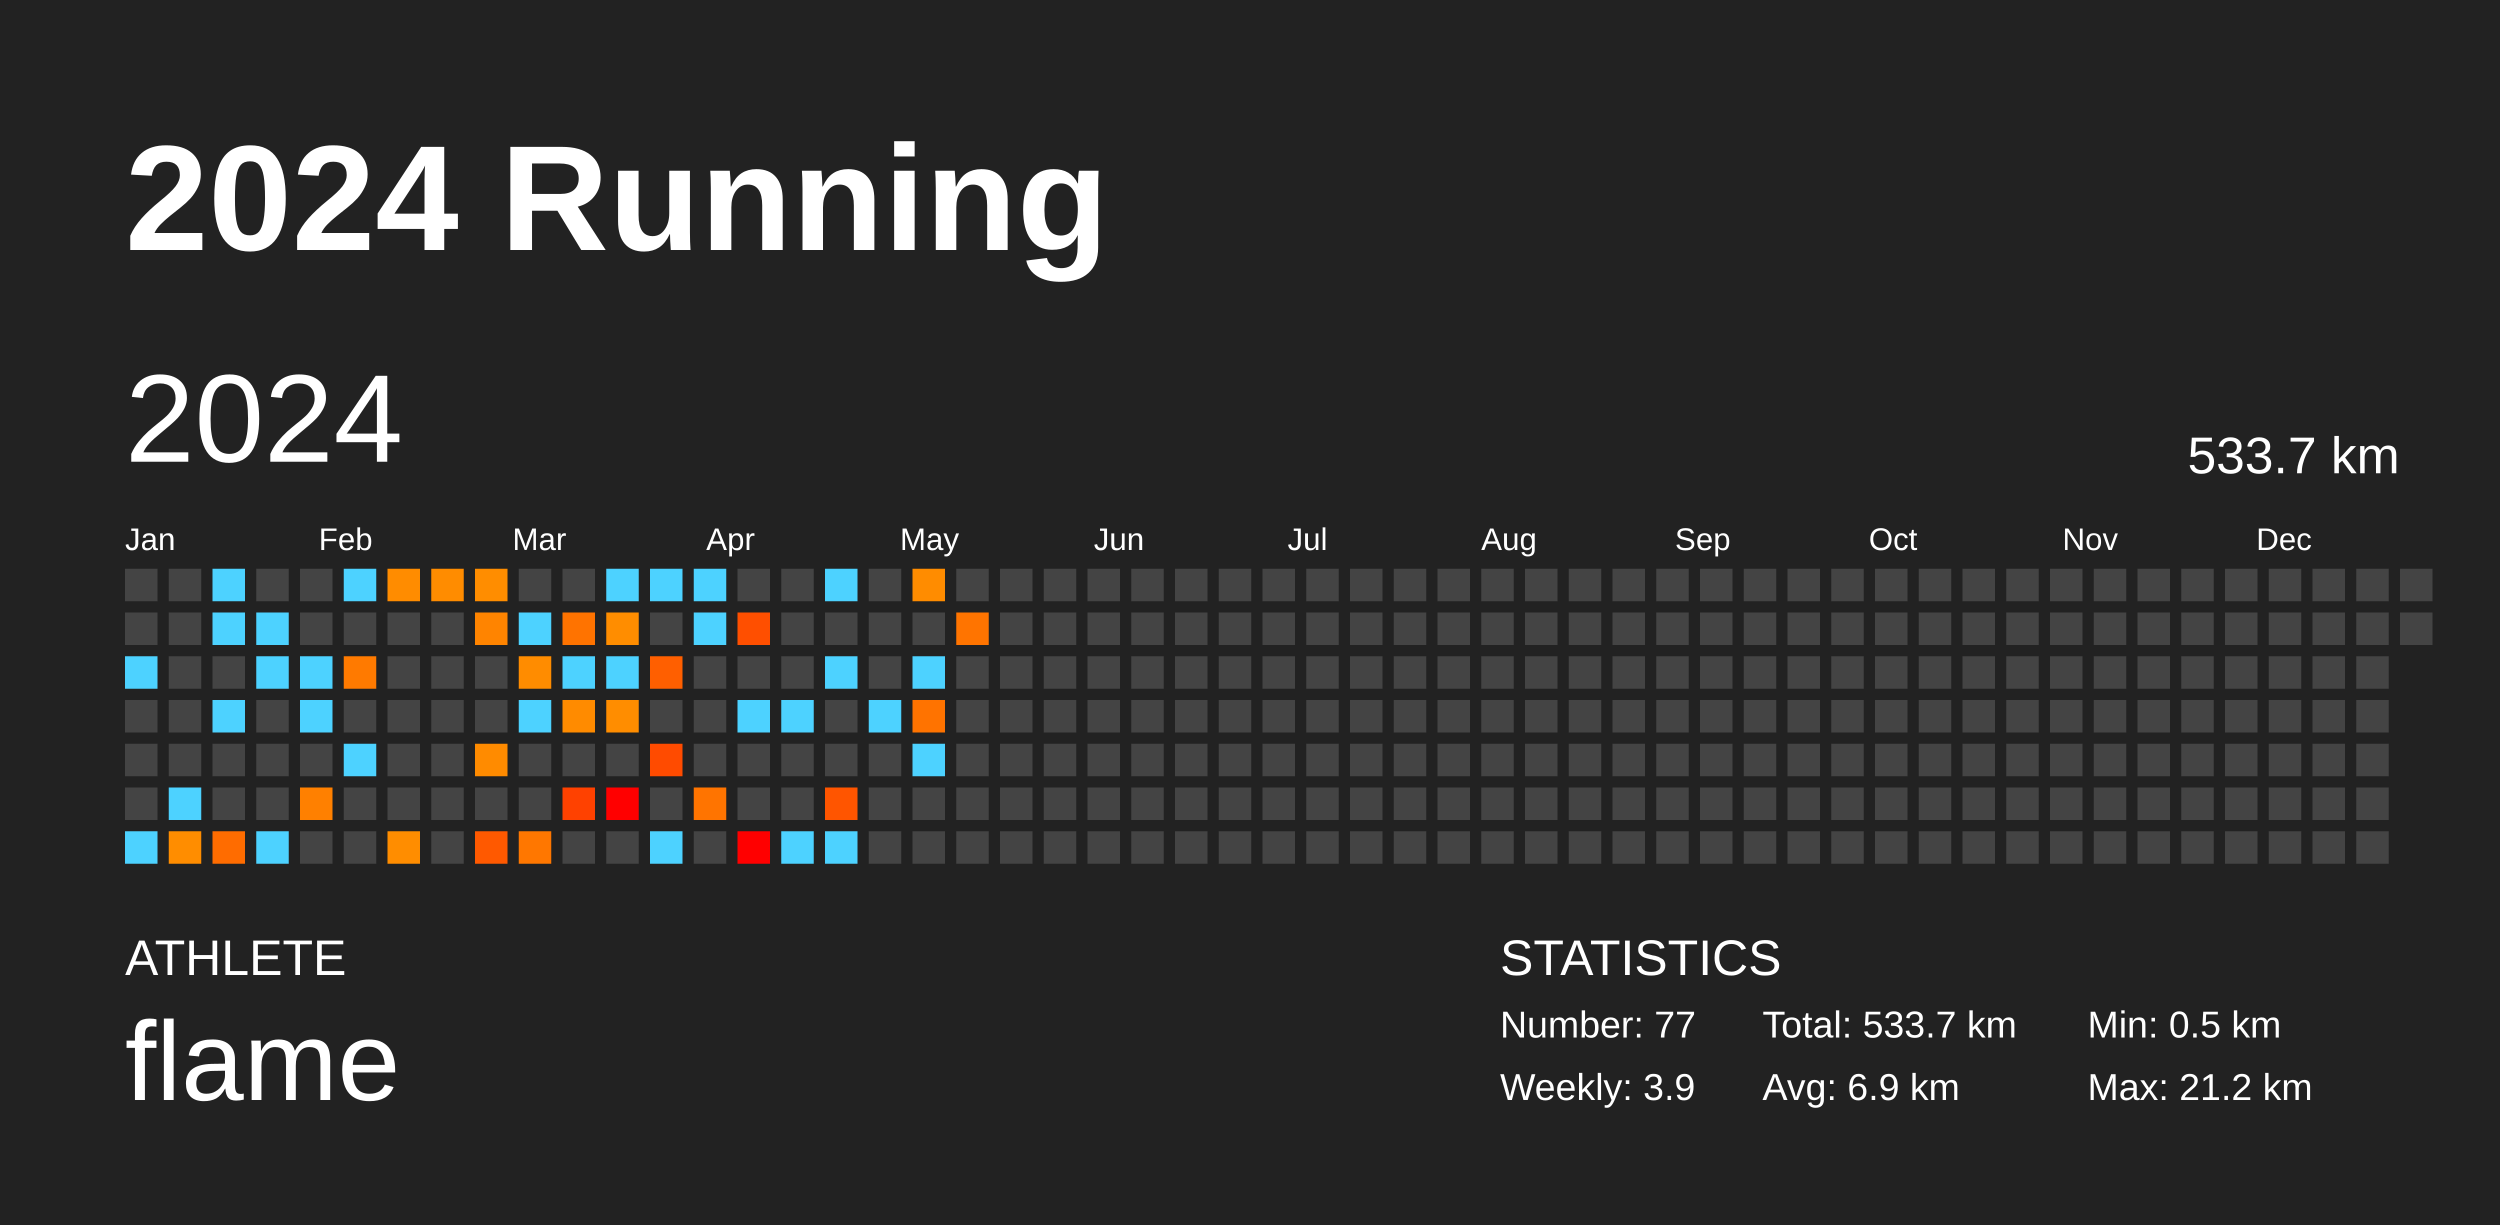
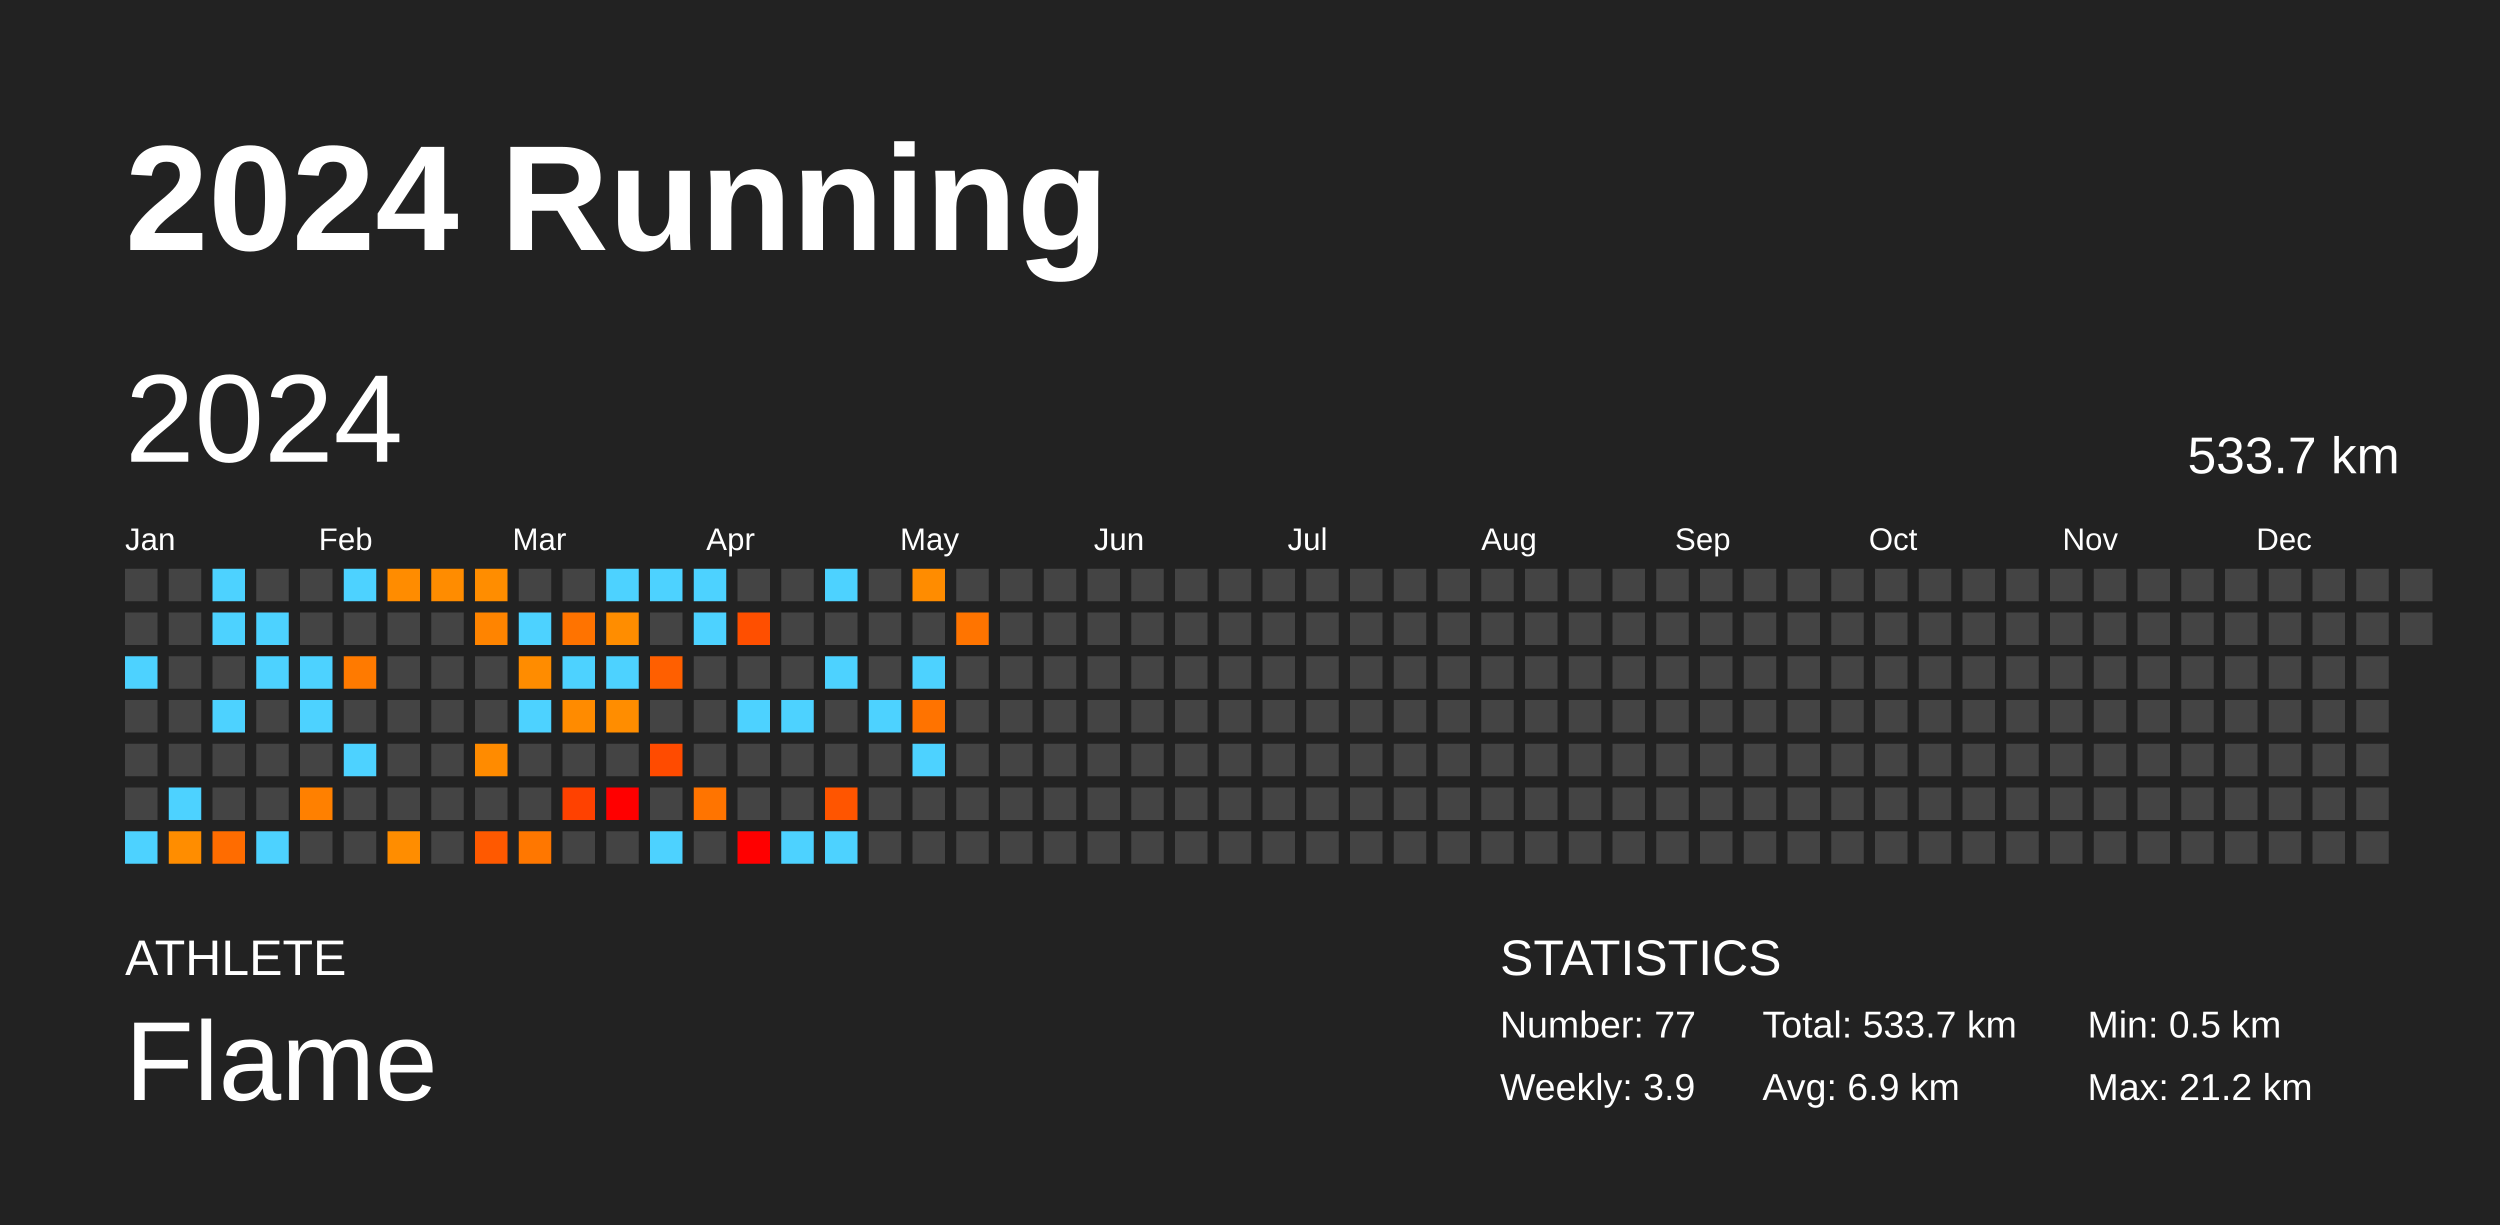
<svg xmlns="http://www.w3.org/2000/svg" baseProfile="full" height="98mm" version="1.1" viewBox="0,0,200,98" width="200mm">
  <defs />
  <rect fill="#222222" height="98" width="200" x="0" y="0" />
  <text fill="#FFFFFF" style="font-size:12px; font-family:Arial; font-weight:bold;" x="10" y="20">2024 Running</text>
  <text fill="#FFFFFF" style="font-size:4px; font-family:Arial" x="10" y="78">ATHLETE</text>
-   <text fill="#FFFFFF" style="font-size:9px; font-family:Arial" x="10" y="88">flame</text>
+   <text fill="#FFFFFF" style="font-size:9px; font-family:Arial" x="10" y="88">Flame</text>
  <text fill="#FFFFFF" style="font-size:4px; font-family:Arial" x="120" y="78">STATISTICS</text>
  <text fill="#FFFFFF" style="font-size:3px; font-family:Arial" x="120" y="83">Number: 77</text>
  <text fill="#FFFFFF" style="font-size:3px; font-family:Arial" x="120" y="88">Weekly: 3.9</text>
  <text fill="#FFFFFF" style="font-size:3px; font-family:Arial" x="141" y="83">Total: 533.7 km</text>
  <text fill="#FFFFFF" style="font-size:3px; font-family:Arial" x="141" y="88">Avg: 6.9 km</text>
  <text fill="#FFFFFF" style="font-size:3px; font-family:Arial" x="167" y="83">Min: 0.5 km</text>
  <text fill="#FFFFFF" style="font-size:3px; font-family:Arial" x="167" y="88">Max: 21.2 km</text>
  <text dominant-baseline="hanging" fill="#FFFFFF" style="font-size:10.0px; font-family:Arial;" x="10" y="30">2024</text>
  <text dominant-baseline="hanging" fill="#FFFFFF" style="font-size:4.125px; font-family:Arial;" x="175" y="35">533.7 km</text>
  <text fill="#FFFFFF" style="font-size:2.5px; font-family:Arial" x="10.0" y="44">Jan</text>
  <text fill="#FFFFFF" style="font-size:2.5px; font-family:Arial" x="25.5" y="44">Feb</text>
  <text fill="#FFFFFF" style="font-size:2.5px; font-family:Arial" x="41.0" y="44">Mar</text>
  <text fill="#FFFFFF" style="font-size:2.5px; font-family:Arial" x="56.5" y="44">Apr</text>
  <text fill="#FFFFFF" style="font-size:2.5px; font-family:Arial" x="72.0" y="44">May</text>
  <text fill="#FFFFFF" style="font-size:2.5px; font-family:Arial" x="87.5" y="44">Jun</text>
  <text fill="#FFFFFF" style="font-size:2.5px; font-family:Arial" x="103.0" y="44">Jul</text>
  <text fill="#FFFFFF" style="font-size:2.5px; font-family:Arial" x="118.5" y="44">Aug</text>
  <text fill="#FFFFFF" style="font-size:2.5px; font-family:Arial" x="134.0" y="44">Sep</text>
  <text fill="#FFFFFF" style="font-size:2.5px; font-family:Arial" x="149.5" y="44">Oct</text>
  <text fill="#FFFFFF" style="font-size:2.5px; font-family:Arial" x="165.0" y="44">Nov</text>
  <text fill="#FFFFFF" style="font-size:2.5px; font-family:Arial" x="180.5" y="44">Dec</text>
  <rect fill="#444444" height="2.6" width="2.6" x="10.0" y="45.5" />
  <rect fill="#444444" height="2.6" width="2.6" x="10.0" y="49.0" />
  <rect fill="#4dd2ff" height="2.6" width="2.6" x="10.0" y="52.5" />
  <rect fill="#444444" height="2.6" width="2.6" x="10.0" y="56.0" />
  <rect fill="#444444" height="2.6" width="2.6" x="10.0" y="59.5" />
  <rect fill="#444444" height="2.6" width="2.6" x="10.0" y="63.0" />
  <rect fill="#4dd2ff" height="2.6" width="2.6" x="10.0" y="66.5" />
  <rect fill="#444444" height="2.6" width="2.6" x="13.5" y="45.5" />
  <rect fill="#444444" height="2.6" width="2.6" x="13.5" y="49.0" />
  <rect fill="#444444" height="2.6" width="2.6" x="13.5" y="52.5" />
  <rect fill="#444444" height="2.6" width="2.6" x="13.5" y="56.0" />
  <rect fill="#444444" height="2.6" width="2.6" x="13.5" y="59.5" />
  <rect fill="#4dd2ff" height="2.6" width="2.6" x="13.5" y="63.0" />
  <rect fill="#ff8d00" height="2.6" width="2.6" x="13.5" y="66.5" />
  <rect fill="#4dd2ff" height="2.6" width="2.6" x="17.0" y="45.5" />
  <rect fill="#4dd2ff" height="2.6" width="2.6" x="17.0" y="49.0" />
  <rect fill="#444444" height="2.6" width="2.6" x="17.0" y="52.5" />
  <rect fill="#4dd2ff" height="2.6" width="2.6" x="17.0" y="56.0" />
  <rect fill="#444444" height="2.6" width="2.6" x="17.0" y="59.5" />
  <rect fill="#444444" height="2.6" width="2.6" x="17.0" y="63.0" />
  <rect fill="#ff6c00" height="2.6" width="2.6" x="17.0" y="66.5" />
  <rect fill="#444444" height="2.6" width="2.6" x="20.5" y="45.5" />
  <rect fill="#4dd2ff" height="2.6" width="2.6" x="20.5" y="49.0" />
  <rect fill="#4dd2ff" height="2.6" width="2.6" x="20.5" y="52.5" />
  <rect fill="#444444" height="2.6" width="2.6" x="20.5" y="56.0" />
  <rect fill="#444444" height="2.6" width="2.6" x="20.5" y="59.5" />
  <rect fill="#444444" height="2.6" width="2.6" x="20.5" y="63.0" />
  <rect fill="#4dd2ff" height="2.6" width="2.6" x="20.5" y="66.5" />
  <rect fill="#444444" height="2.6" width="2.6" x="24.0" y="45.5" />
  <rect fill="#444444" height="2.6" width="2.6" x="24.0" y="49.0" />
  <rect fill="#4dd2ff" height="2.6" width="2.6" x="24.0" y="52.5" />
  <rect fill="#4dd2ff" height="2.6" width="2.6" x="24.0" y="56.0" />
  <rect fill="#444444" height="2.6" width="2.6" x="24.0" y="59.5" />
  <rect fill="#ff8000" height="2.6" width="2.6" x="24.0" y="63.0" />
  <rect fill="#444444" height="2.6" width="2.6" x="24.0" y="66.5" />
  <rect fill="#4dd2ff" height="2.6" width="2.6" x="27.5" y="45.5" />
  <rect fill="#444444" height="2.6" width="2.6" x="27.5" y="49.0" />
  <rect fill="#ff7a00" height="2.6" width="2.6" x="27.5" y="52.5" />
  <rect fill="#444444" height="2.6" width="2.6" x="27.5" y="56.0" />
  <rect fill="#4dd2ff" height="2.6" width="2.6" x="27.5" y="59.5" />
  <rect fill="#444444" height="2.6" width="2.6" x="27.5" y="63.0" />
  <rect fill="#444444" height="2.6" width="2.6" x="27.5" y="66.5" />
  <rect fill="#ff8c00" height="2.6" width="2.6" x="31.0" y="45.5" />
  <rect fill="#444444" height="2.6" width="2.6" x="31.0" y="49.0" />
  <rect fill="#444444" height="2.6" width="2.6" x="31.0" y="52.5" />
  <rect fill="#444444" height="2.6" width="2.6" x="31.0" y="56.0" />
  <rect fill="#444444" height="2.6" width="2.6" x="31.0" y="59.5" />
  <rect fill="#444444" height="2.6" width="2.6" x="31.0" y="63.0" />
  <rect fill="#ff8d00" height="2.6" width="2.6" x="31.0" y="66.5" />
  <rect fill="#ff8c00" height="2.6" width="2.6" x="34.5" y="45.5" />
  <rect fill="#444444" height="2.6" width="2.6" x="34.5" y="49.0" />
  <rect fill="#444444" height="2.6" width="2.6" x="34.5" y="52.5" />
  <rect fill="#444444" height="2.6" width="2.6" x="34.5" y="56.0" />
  <rect fill="#444444" height="2.6" width="2.6" x="34.5" y="59.5" />
  <rect fill="#444444" height="2.6" width="2.6" x="34.5" y="63.0" />
  <rect fill="#444444" height="2.6" width="2.6" x="34.5" y="66.5" />
  <rect fill="#ff8d00" height="2.6" width="2.6" x="38.0" y="45.5" />
  <rect fill="#ff8400" height="2.6" width="2.6" x="38.0" y="49.0" />
  <rect fill="#444444" height="2.6" width="2.6" x="38.0" y="52.5" />
  <rect fill="#444444" height="2.6" width="2.6" x="38.0" y="56.0" />
  <rect fill="#ff8b00" height="2.6" width="2.6" x="38.0" y="59.5" />
  <rect fill="#444444" height="2.6" width="2.6" x="38.0" y="63.0" />
  <rect fill="#ff5900" height="2.6" width="2.6" x="38.0" y="66.5" />
  <rect fill="#444444" height="2.6" width="2.6" x="41.5" y="45.5" />
  <rect fill="#4dd2ff" height="2.6" width="2.6" x="41.5" y="49.0" />
  <rect fill="#ff8c00" height="2.6" width="2.6" x="41.5" y="52.5" />
  <rect fill="#4dd2ff" height="2.6" width="2.6" x="41.5" y="56.0" />
  <rect fill="#444444" height="2.6" width="2.6" x="41.5" y="59.5" />
  <rect fill="#444444" height="2.6" width="2.6" x="41.5" y="63.0" />
  <rect fill="#ff7700" height="2.6" width="2.6" x="41.5" y="66.5" />
  <rect fill="#444444" height="2.6" width="2.6" x="45.0" y="45.5" />
  <rect fill="#ff7300" height="2.6" width="2.6" x="45.0" y="49.0" />
  <rect fill="#4dd2ff" height="2.6" width="2.6" x="45.0" y="52.5" />
  <rect fill="#ff8b00" height="2.6" width="2.6" x="45.0" y="56.0" />
  <rect fill="#444444" height="2.6" width="2.6" x="45.0" y="59.5" />
  <rect fill="#ff4100" height="2.6" width="2.6" x="45.0" y="63.0" />
  <rect fill="#444444" height="2.6" width="2.6" x="45.0" y="66.5" />
  <rect fill="#4dd2ff" height="2.6" width="2.6" x="48.5" y="45.5" />
  <rect fill="#ff8d00" height="2.6" width="2.6" x="48.5" y="49.0" />
  <rect fill="#4dd2ff" height="2.6" width="2.6" x="48.5" y="52.5" />
  <rect fill="#ff8d00" height="2.6" width="2.6" x="48.5" y="56.0" />
  <rect fill="#444444" height="2.6" width="2.6" x="48.5" y="59.5" />
  <rect fill="red" height="2.6" width="2.6" x="48.5" y="63.0" />
  <rect fill="#444444" height="2.6" width="2.6" x="48.5" y="66.5" />
  <rect fill="#4dd2ff" height="2.6" width="2.6" x="52.0" y="45.5" />
  <rect fill="#444444" height="2.6" width="2.6" x="52.0" y="49.0" />
  <rect fill="#ff5f00" height="2.6" width="2.6" x="52.0" y="52.5" />
  <rect fill="#444444" height="2.6" width="2.6" x="52.0" y="56.0" />
  <rect fill="#ff4b00" height="2.6" width="2.6" x="52.0" y="59.5" />
  <rect fill="#444444" height="2.6" width="2.6" x="52.0" y="63.0" />
  <rect fill="#4dd2ff" height="2.6" width="2.6" x="52.0" y="66.5" />
  <rect fill="#4dd2ff" height="2.6" width="2.6" x="55.5" y="45.5" />
  <rect fill="#4dd2ff" height="2.6" width="2.6" x="55.5" y="49.0" />
  <rect fill="#444444" height="2.6" width="2.6" x="55.5" y="52.5" />
  <rect fill="#444444" height="2.6" width="2.6" x="55.5" y="56.0" />
  <rect fill="#444444" height="2.6" width="2.6" x="55.5" y="59.5" />
  <rect fill="#ff7400" height="2.6" width="2.6" x="55.5" y="63.0" />
  <rect fill="#444444" height="2.6" width="2.6" x="55.5" y="66.5" />
  <rect fill="#444444" height="2.6" width="2.6" x="59.0" y="45.5" />
  <rect fill="#ff4f00" height="2.6" width="2.6" x="59.0" y="49.0" />
  <rect fill="#444444" height="2.6" width="2.6" x="59.0" y="52.5" />
  <rect fill="#4dd2ff" height="2.6" width="2.6" x="59.0" y="56.0" />
  <rect fill="#444444" height="2.6" width="2.6" x="59.0" y="59.5" />
  <rect fill="#444444" height="2.6" width="2.6" x="59.0" y="63.0" />
  <rect fill="red" height="2.6" width="2.6" x="59.0" y="66.5" />
  <rect fill="#444444" height="2.6" width="2.6" x="62.5" y="45.5" />
  <rect fill="#444444" height="2.6" width="2.6" x="62.5" y="49.0" />
  <rect fill="#444444" height="2.6" width="2.6" x="62.5" y="52.5" />
  <rect fill="#4dd2ff" height="2.6" width="2.6" x="62.5" y="56.0" />
  <rect fill="#444444" height="2.6" width="2.6" x="62.5" y="59.5" />
  <rect fill="#444444" height="2.6" width="2.6" x="62.5" y="63.0" />
  <rect fill="#4dd2ff" height="2.6" width="2.6" x="62.5" y="66.5" />
  <rect fill="#4dd2ff" height="2.6" width="2.6" x="66.0" y="45.5" />
  <rect fill="#444444" height="2.6" width="2.6" x="66.0" y="49.0" />
  <rect fill="#4dd2ff" height="2.6" width="2.6" x="66.0" y="52.5" />
  <rect fill="#444444" height="2.6" width="2.6" x="66.0" y="56.0" />
  <rect fill="#444444" height="2.6" width="2.6" x="66.0" y="59.5" />
  <rect fill="#ff5500" height="2.6" width="2.6" x="66.0" y="63.0" />
  <rect fill="#4dd2ff" height="2.6" width="2.6" x="66.0" y="66.5" />
  <rect fill="#444444" height="2.6" width="2.6" x="69.5" y="45.5" />
  <rect fill="#444444" height="2.6" width="2.6" x="69.5" y="49.0" />
  <rect fill="#444444" height="2.6" width="2.6" x="69.5" y="52.5" />
  <rect fill="#4dd2ff" height="2.6" width="2.6" x="69.5" y="56.0" />
  <rect fill="#444444" height="2.6" width="2.6" x="69.5" y="59.5" />
  <rect fill="#444444" height="2.6" width="2.6" x="69.5" y="63.0" />
  <rect fill="#444444" height="2.6" width="2.6" x="69.5" y="66.5" />
  <rect fill="#ff8c00" height="2.6" width="2.6" x="73.0" y="45.5" />
  <rect fill="#444444" height="2.6" width="2.6" x="73.0" y="49.0" />
  <rect fill="#4dd2ff" height="2.6" width="2.6" x="73.0" y="52.5" />
  <rect fill="#ff7300" height="2.6" width="2.6" x="73.0" y="56.0" />
  <rect fill="#4dd2ff" height="2.6" width="2.6" x="73.0" y="59.5" />
  <rect fill="#444444" height="2.6" width="2.6" x="73.0" y="63.0" />
  <rect fill="#444444" height="2.6" width="2.6" x="73.0" y="66.5" />
  <rect fill="#444444" height="2.6" width="2.6" x="76.5" y="45.5" />
  <rect fill="#ff7400" height="2.6" width="2.6" x="76.5" y="49.0" />
  <rect fill="#444444" height="2.6" width="2.6" x="76.5" y="52.5" />
  <rect fill="#444444" height="2.6" width="2.6" x="76.5" y="56.0" />
  <rect fill="#444444" height="2.6" width="2.6" x="76.5" y="59.5" />
  <rect fill="#444444" height="2.6" width="2.6" x="76.5" y="63.0" />
  <rect fill="#444444" height="2.6" width="2.6" x="76.5" y="66.5" />
  <rect fill="#444444" height="2.6" width="2.6" x="80.0" y="45.5" />
  <rect fill="#444444" height="2.6" width="2.6" x="80.0" y="49.0" />
  <rect fill="#444444" height="2.6" width="2.6" x="80.0" y="52.5" />
  <rect fill="#444444" height="2.6" width="2.6" x="80.0" y="56.0" />
  <rect fill="#444444" height="2.6" width="2.6" x="80.0" y="59.5" />
  <rect fill="#444444" height="2.6" width="2.6" x="80.0" y="63.0" />
  <rect fill="#444444" height="2.6" width="2.6" x="80.0" y="66.5" />
  <rect fill="#444444" height="2.6" width="2.6" x="83.5" y="45.5" />
  <rect fill="#444444" height="2.6" width="2.6" x="83.5" y="49.0" />
  <rect fill="#444444" height="2.6" width="2.6" x="83.5" y="52.5" />
  <rect fill="#444444" height="2.6" width="2.6" x="83.5" y="56.0" />
  <rect fill="#444444" height="2.6" width="2.6" x="83.5" y="59.5" />
  <rect fill="#444444" height="2.6" width="2.6" x="83.5" y="63.0" />
  <rect fill="#444444" height="2.6" width="2.6" x="83.5" y="66.5" />
  <rect fill="#444444" height="2.6" width="2.6" x="87.0" y="45.5" />
  <rect fill="#444444" height="2.6" width="2.6" x="87.0" y="49.0" />
  <rect fill="#444444" height="2.6" width="2.6" x="87.0" y="52.5" />
  <rect fill="#444444" height="2.6" width="2.6" x="87.0" y="56.0" />
  <rect fill="#444444" height="2.6" width="2.6" x="87.0" y="59.5" />
  <rect fill="#444444" height="2.6" width="2.6" x="87.0" y="63.0" />
  <rect fill="#444444" height="2.6" width="2.6" x="87.0" y="66.5" />
  <rect fill="#444444" height="2.6" width="2.6" x="90.5" y="45.5" />
  <rect fill="#444444" height="2.6" width="2.6" x="90.5" y="49.0" />
  <rect fill="#444444" height="2.6" width="2.6" x="90.5" y="52.5" />
  <rect fill="#444444" height="2.6" width="2.6" x="90.5" y="56.0" />
  <rect fill="#444444" height="2.6" width="2.6" x="90.5" y="59.5" />
  <rect fill="#444444" height="2.6" width="2.6" x="90.5" y="63.0" />
  <rect fill="#444444" height="2.6" width="2.6" x="90.5" y="66.5" />
  <rect fill="#444444" height="2.6" width="2.6" x="94.0" y="45.5" />
  <rect fill="#444444" height="2.6" width="2.6" x="94.0" y="49.0" />
  <rect fill="#444444" height="2.6" width="2.6" x="94.0" y="52.5" />
  <rect fill="#444444" height="2.6" width="2.6" x="94.0" y="56.0" />
  <rect fill="#444444" height="2.6" width="2.6" x="94.0" y="59.5" />
  <rect fill="#444444" height="2.6" width="2.6" x="94.0" y="63.0" />
  <rect fill="#444444" height="2.6" width="2.6" x="94.0" y="66.5" />
  <rect fill="#444444" height="2.6" width="2.6" x="97.5" y="45.5" />
  <rect fill="#444444" height="2.6" width="2.6" x="97.5" y="49.0" />
  <rect fill="#444444" height="2.6" width="2.6" x="97.5" y="52.5" />
  <rect fill="#444444" height="2.6" width="2.6" x="97.5" y="56.0" />
  <rect fill="#444444" height="2.6" width="2.6" x="97.5" y="59.5" />
  <rect fill="#444444" height="2.6" width="2.6" x="97.5" y="63.0" />
  <rect fill="#444444" height="2.6" width="2.6" x="97.5" y="66.5" />
  <rect fill="#444444" height="2.6" width="2.6" x="101.0" y="45.5" />
  <rect fill="#444444" height="2.6" width="2.6" x="101.0" y="49.0" />
  <rect fill="#444444" height="2.6" width="2.6" x="101.0" y="52.5" />
  <rect fill="#444444" height="2.6" width="2.6" x="101.0" y="56.0" />
  <rect fill="#444444" height="2.6" width="2.6" x="101.0" y="59.5" />
  <rect fill="#444444" height="2.6" width="2.6" x="101.0" y="63.0" />
  <rect fill="#444444" height="2.6" width="2.6" x="101.0" y="66.5" />
  <rect fill="#444444" height="2.6" width="2.6" x="104.5" y="45.5" />
  <rect fill="#444444" height="2.6" width="2.6" x="104.5" y="49.0" />
  <rect fill="#444444" height="2.6" width="2.6" x="104.5" y="52.5" />
  <rect fill="#444444" height="2.6" width="2.6" x="104.5" y="56.0" />
  <rect fill="#444444" height="2.6" width="2.6" x="104.5" y="59.5" />
  <rect fill="#444444" height="2.6" width="2.6" x="104.5" y="63.0" />
  <rect fill="#444444" height="2.6" width="2.6" x="104.5" y="66.5" />
  <rect fill="#444444" height="2.6" width="2.6" x="108.0" y="45.5" />
  <rect fill="#444444" height="2.6" width="2.6" x="108.0" y="49.0" />
  <rect fill="#444444" height="2.6" width="2.6" x="108.0" y="52.5" />
  <rect fill="#444444" height="2.6" width="2.6" x="108.0" y="56.0" />
  <rect fill="#444444" height="2.6" width="2.6" x="108.0" y="59.5" />
  <rect fill="#444444" height="2.6" width="2.6" x="108.0" y="63.0" />
  <rect fill="#444444" height="2.6" width="2.6" x="108.0" y="66.5" />
  <rect fill="#444444" height="2.6" width="2.6" x="111.5" y="45.5" />
  <rect fill="#444444" height="2.6" width="2.6" x="111.5" y="49.0" />
  <rect fill="#444444" height="2.6" width="2.6" x="111.5" y="52.5" />
  <rect fill="#444444" height="2.6" width="2.6" x="111.5" y="56.0" />
  <rect fill="#444444" height="2.6" width="2.6" x="111.5" y="59.5" />
  <rect fill="#444444" height="2.6" width="2.6" x="111.5" y="63.0" />
  <rect fill="#444444" height="2.6" width="2.6" x="111.5" y="66.5" />
  <rect fill="#444444" height="2.6" width="2.6" x="115.0" y="45.5" />
  <rect fill="#444444" height="2.6" width="2.6" x="115.0" y="49.0" />
  <rect fill="#444444" height="2.6" width="2.6" x="115.0" y="52.5" />
  <rect fill="#444444" height="2.6" width="2.6" x="115.0" y="56.0" />
  <rect fill="#444444" height="2.6" width="2.6" x="115.0" y="59.5" />
  <rect fill="#444444" height="2.6" width="2.6" x="115.0" y="63.0" />
  <rect fill="#444444" height="2.6" width="2.6" x="115.0" y="66.5" />
  <rect fill="#444444" height="2.6" width="2.6" x="118.5" y="45.5" />
  <rect fill="#444444" height="2.6" width="2.6" x="118.5" y="49.0" />
  <rect fill="#444444" height="2.6" width="2.6" x="118.5" y="52.5" />
  <rect fill="#444444" height="2.6" width="2.6" x="118.5" y="56.0" />
  <rect fill="#444444" height="2.6" width="2.6" x="118.5" y="59.5" />
  <rect fill="#444444" height="2.6" width="2.6" x="118.5" y="63.0" />
  <rect fill="#444444" height="2.6" width="2.6" x="118.5" y="66.5" />
  <rect fill="#444444" height="2.6" width="2.6" x="122.0" y="45.5" />
  <rect fill="#444444" height="2.6" width="2.6" x="122.0" y="49.0" />
  <rect fill="#444444" height="2.6" width="2.6" x="122.0" y="52.5" />
  <rect fill="#444444" height="2.6" width="2.6" x="122.0" y="56.0" />
  <rect fill="#444444" height="2.6" width="2.6" x="122.0" y="59.5" />
  <rect fill="#444444" height="2.6" width="2.6" x="122.0" y="63.0" />
  <rect fill="#444444" height="2.6" width="2.6" x="122.0" y="66.5" />
  <rect fill="#444444" height="2.6" width="2.6" x="125.5" y="45.5" />
  <rect fill="#444444" height="2.6" width="2.6" x="125.5" y="49.0" />
  <rect fill="#444444" height="2.6" width="2.6" x="125.5" y="52.5" />
  <rect fill="#444444" height="2.6" width="2.6" x="125.5" y="56.0" />
  <rect fill="#444444" height="2.6" width="2.6" x="125.5" y="59.5" />
  <rect fill="#444444" height="2.6" width="2.6" x="125.5" y="63.0" />
  <rect fill="#444444" height="2.6" width="2.6" x="125.5" y="66.5" />
  <rect fill="#444444" height="2.6" width="2.6" x="129.0" y="45.5" />
  <rect fill="#444444" height="2.6" width="2.6" x="129.0" y="49.0" />
  <rect fill="#444444" height="2.6" width="2.6" x="129.0" y="52.5" />
  <rect fill="#444444" height="2.6" width="2.6" x="129.0" y="56.0" />
  <rect fill="#444444" height="2.6" width="2.6" x="129.0" y="59.5" />
  <rect fill="#444444" height="2.6" width="2.6" x="129.0" y="63.0" />
  <rect fill="#444444" height="2.6" width="2.6" x="129.0" y="66.5" />
  <rect fill="#444444" height="2.6" width="2.6" x="132.5" y="45.5" />
  <rect fill="#444444" height="2.6" width="2.6" x="132.5" y="49.0" />
  <rect fill="#444444" height="2.6" width="2.6" x="132.5" y="52.5" />
  <rect fill="#444444" height="2.6" width="2.6" x="132.5" y="56.0" />
  <rect fill="#444444" height="2.6" width="2.6" x="132.5" y="59.5" />
  <rect fill="#444444" height="2.6" width="2.6" x="132.5" y="63.0" />
  <rect fill="#444444" height="2.6" width="2.6" x="132.5" y="66.5" />
  <rect fill="#444444" height="2.6" width="2.6" x="136.0" y="45.5" />
  <rect fill="#444444" height="2.6" width="2.6" x="136.0" y="49.0" />
  <rect fill="#444444" height="2.6" width="2.6" x="136.0" y="52.5" />
  <rect fill="#444444" height="2.6" width="2.6" x="136.0" y="56.0" />
  <rect fill="#444444" height="2.6" width="2.6" x="136.0" y="59.5" />
  <rect fill="#444444" height="2.6" width="2.6" x="136.0" y="63.0" />
  <rect fill="#444444" height="2.6" width="2.6" x="136.0" y="66.5" />
  <rect fill="#444444" height="2.6" width="2.6" x="139.5" y="45.5" />
  <rect fill="#444444" height="2.6" width="2.6" x="139.5" y="49.0" />
  <rect fill="#444444" height="2.6" width="2.6" x="139.5" y="52.5" />
  <rect fill="#444444" height="2.6" width="2.6" x="139.5" y="56.0" />
  <rect fill="#444444" height="2.6" width="2.6" x="139.5" y="59.5" />
  <rect fill="#444444" height="2.6" width="2.6" x="139.5" y="63.0" />
  <rect fill="#444444" height="2.6" width="2.6" x="139.5" y="66.5" />
  <rect fill="#444444" height="2.6" width="2.6" x="143.0" y="45.5" />
  <rect fill="#444444" height="2.6" width="2.6" x="143.0" y="49.0" />
  <rect fill="#444444" height="2.6" width="2.6" x="143.0" y="52.5" />
  <rect fill="#444444" height="2.6" width="2.6" x="143.0" y="56.0" />
  <rect fill="#444444" height="2.6" width="2.6" x="143.0" y="59.5" />
  <rect fill="#444444" height="2.6" width="2.6" x="143.0" y="63.0" />
  <rect fill="#444444" height="2.6" width="2.6" x="143.0" y="66.5" />
  <rect fill="#444444" height="2.6" width="2.6" x="146.5" y="45.5" />
  <rect fill="#444444" height="2.6" width="2.6" x="146.5" y="49.0" />
  <rect fill="#444444" height="2.6" width="2.6" x="146.5" y="52.5" />
  <rect fill="#444444" height="2.6" width="2.6" x="146.5" y="56.0" />
  <rect fill="#444444" height="2.6" width="2.6" x="146.5" y="59.5" />
  <rect fill="#444444" height="2.6" width="2.6" x="146.5" y="63.0" />
  <rect fill="#444444" height="2.6" width="2.6" x="146.5" y="66.5" />
  <rect fill="#444444" height="2.6" width="2.6" x="150.0" y="45.5" />
  <rect fill="#444444" height="2.6" width="2.6" x="150.0" y="49.0" />
  <rect fill="#444444" height="2.6" width="2.6" x="150.0" y="52.5" />
  <rect fill="#444444" height="2.6" width="2.6" x="150.0" y="56.0" />
  <rect fill="#444444" height="2.6" width="2.6" x="150.0" y="59.5" />
  <rect fill="#444444" height="2.6" width="2.6" x="150.0" y="63.0" />
  <rect fill="#444444" height="2.6" width="2.6" x="150.0" y="66.5" />
  <rect fill="#444444" height="2.6" width="2.6" x="153.5" y="45.5" />
  <rect fill="#444444" height="2.6" width="2.6" x="153.5" y="49.0" />
  <rect fill="#444444" height="2.6" width="2.6" x="153.5" y="52.5" />
  <rect fill="#444444" height="2.6" width="2.6" x="153.5" y="56.0" />
  <rect fill="#444444" height="2.6" width="2.6" x="153.5" y="59.5" />
  <rect fill="#444444" height="2.6" width="2.6" x="153.5" y="63.0" />
  <rect fill="#444444" height="2.6" width="2.6" x="153.5" y="66.5" />
  <rect fill="#444444" height="2.6" width="2.6" x="157.0" y="45.5" />
  <rect fill="#444444" height="2.6" width="2.6" x="157.0" y="49.0" />
  <rect fill="#444444" height="2.6" width="2.6" x="157.0" y="52.5" />
  <rect fill="#444444" height="2.6" width="2.6" x="157.0" y="56.0" />
  <rect fill="#444444" height="2.6" width="2.6" x="157.0" y="59.5" />
  <rect fill="#444444" height="2.6" width="2.6" x="157.0" y="63.0" />
  <rect fill="#444444" height="2.6" width="2.6" x="157.0" y="66.5" />
  <rect fill="#444444" height="2.6" width="2.6" x="160.5" y="45.5" />
  <rect fill="#444444" height="2.6" width="2.6" x="160.5" y="49.0" />
  <rect fill="#444444" height="2.6" width="2.6" x="160.5" y="52.5" />
  <rect fill="#444444" height="2.6" width="2.6" x="160.5" y="56.0" />
  <rect fill="#444444" height="2.6" width="2.6" x="160.5" y="59.5" />
  <rect fill="#444444" height="2.6" width="2.6" x="160.5" y="63.0" />
  <rect fill="#444444" height="2.6" width="2.6" x="160.5" y="66.5" />
  <rect fill="#444444" height="2.6" width="2.6" x="164.0" y="45.5" />
  <rect fill="#444444" height="2.6" width="2.6" x="164.0" y="49.0" />
  <rect fill="#444444" height="2.6" width="2.6" x="164.0" y="52.5" />
  <rect fill="#444444" height="2.6" width="2.6" x="164.0" y="56.0" />
  <rect fill="#444444" height="2.6" width="2.6" x="164.0" y="59.5" />
  <rect fill="#444444" height="2.6" width="2.6" x="164.0" y="63.0" />
  <rect fill="#444444" height="2.6" width="2.6" x="164.0" y="66.5" />
  <rect fill="#444444" height="2.6" width="2.6" x="167.5" y="45.5" />
  <rect fill="#444444" height="2.6" width="2.6" x="167.5" y="49.0" />
  <rect fill="#444444" height="2.6" width="2.6" x="167.5" y="52.5" />
  <rect fill="#444444" height="2.6" width="2.6" x="167.5" y="56.0" />
  <rect fill="#444444" height="2.6" width="2.6" x="167.5" y="59.5" />
  <rect fill="#444444" height="2.6" width="2.6" x="167.5" y="63.0" />
  <rect fill="#444444" height="2.6" width="2.6" x="167.5" y="66.5" />
  <rect fill="#444444" height="2.6" width="2.6" x="171.0" y="45.5" />
  <rect fill="#444444" height="2.6" width="2.6" x="171.0" y="49.0" />
  <rect fill="#444444" height="2.6" width="2.6" x="171.0" y="52.5" />
  <rect fill="#444444" height="2.6" width="2.6" x="171.0" y="56.0" />
  <rect fill="#444444" height="2.6" width="2.6" x="171.0" y="59.5" />
  <rect fill="#444444" height="2.6" width="2.6" x="171.0" y="63.0" />
  <rect fill="#444444" height="2.6" width="2.6" x="171.0" y="66.5" />
  <rect fill="#444444" height="2.6" width="2.6" x="174.5" y="45.5" />
  <rect fill="#444444" height="2.6" width="2.6" x="174.5" y="49.0" />
  <rect fill="#444444" height="2.6" width="2.6" x="174.5" y="52.5" />
  <rect fill="#444444" height="2.6" width="2.6" x="174.5" y="56.0" />
  <rect fill="#444444" height="2.6" width="2.6" x="174.5" y="59.5" />
  <rect fill="#444444" height="2.6" width="2.6" x="174.5" y="63.0" />
  <rect fill="#444444" height="2.6" width="2.6" x="174.5" y="66.5" />
  <rect fill="#444444" height="2.6" width="2.6" x="178.0" y="45.5" />
  <rect fill="#444444" height="2.6" width="2.6" x="178.0" y="49.0" />
  <rect fill="#444444" height="2.6" width="2.6" x="178.0" y="52.5" />
  <rect fill="#444444" height="2.6" width="2.6" x="178.0" y="56.0" />
  <rect fill="#444444" height="2.6" width="2.6" x="178.0" y="59.5" />
  <rect fill="#444444" height="2.6" width="2.6" x="178.0" y="63.0" />
  <rect fill="#444444" height="2.6" width="2.6" x="178.0" y="66.5" />
  <rect fill="#444444" height="2.6" width="2.6" x="181.5" y="45.5" />
  <rect fill="#444444" height="2.6" width="2.6" x="181.5" y="49.0" />
  <rect fill="#444444" height="2.6" width="2.6" x="181.5" y="52.5" />
  <rect fill="#444444" height="2.6" width="2.6" x="181.5" y="56.0" />
  <rect fill="#444444" height="2.6" width="2.6" x="181.5" y="59.5" />
  <rect fill="#444444" height="2.6" width="2.6" x="181.5" y="63.0" />
  <rect fill="#444444" height="2.6" width="2.6" x="181.5" y="66.5" />
  <rect fill="#444444" height="2.6" width="2.6" x="185.0" y="45.5" />
  <rect fill="#444444" height="2.6" width="2.6" x="185.0" y="49.0" />
  <rect fill="#444444" height="2.6" width="2.6" x="185.0" y="52.5" />
  <rect fill="#444444" height="2.6" width="2.6" x="185.0" y="56.0" />
  <rect fill="#444444" height="2.6" width="2.6" x="185.0" y="59.5" />
  <rect fill="#444444" height="2.6" width="2.6" x="185.0" y="63.0" />
  <rect fill="#444444" height="2.6" width="2.6" x="185.0" y="66.5" />
  <rect fill="#444444" height="2.6" width="2.6" x="188.5" y="45.5" />
  <rect fill="#444444" height="2.6" width="2.6" x="188.5" y="49.0" />
  <rect fill="#444444" height="2.6" width="2.6" x="188.5" y="52.5" />
  <rect fill="#444444" height="2.6" width="2.6" x="188.5" y="56.0" />
  <rect fill="#444444" height="2.6" width="2.6" x="188.5" y="59.5" />
  <rect fill="#444444" height="2.6" width="2.6" x="188.5" y="63.0" />
  <rect fill="#444444" height="2.6" width="2.6" x="188.5" y="66.5" />
  <rect fill="#444444" height="2.6" width="2.6" x="192.0" y="45.5" />
  <rect fill="#444444" height="2.6" width="2.6" x="192.0" y="49.0" />
</svg>
